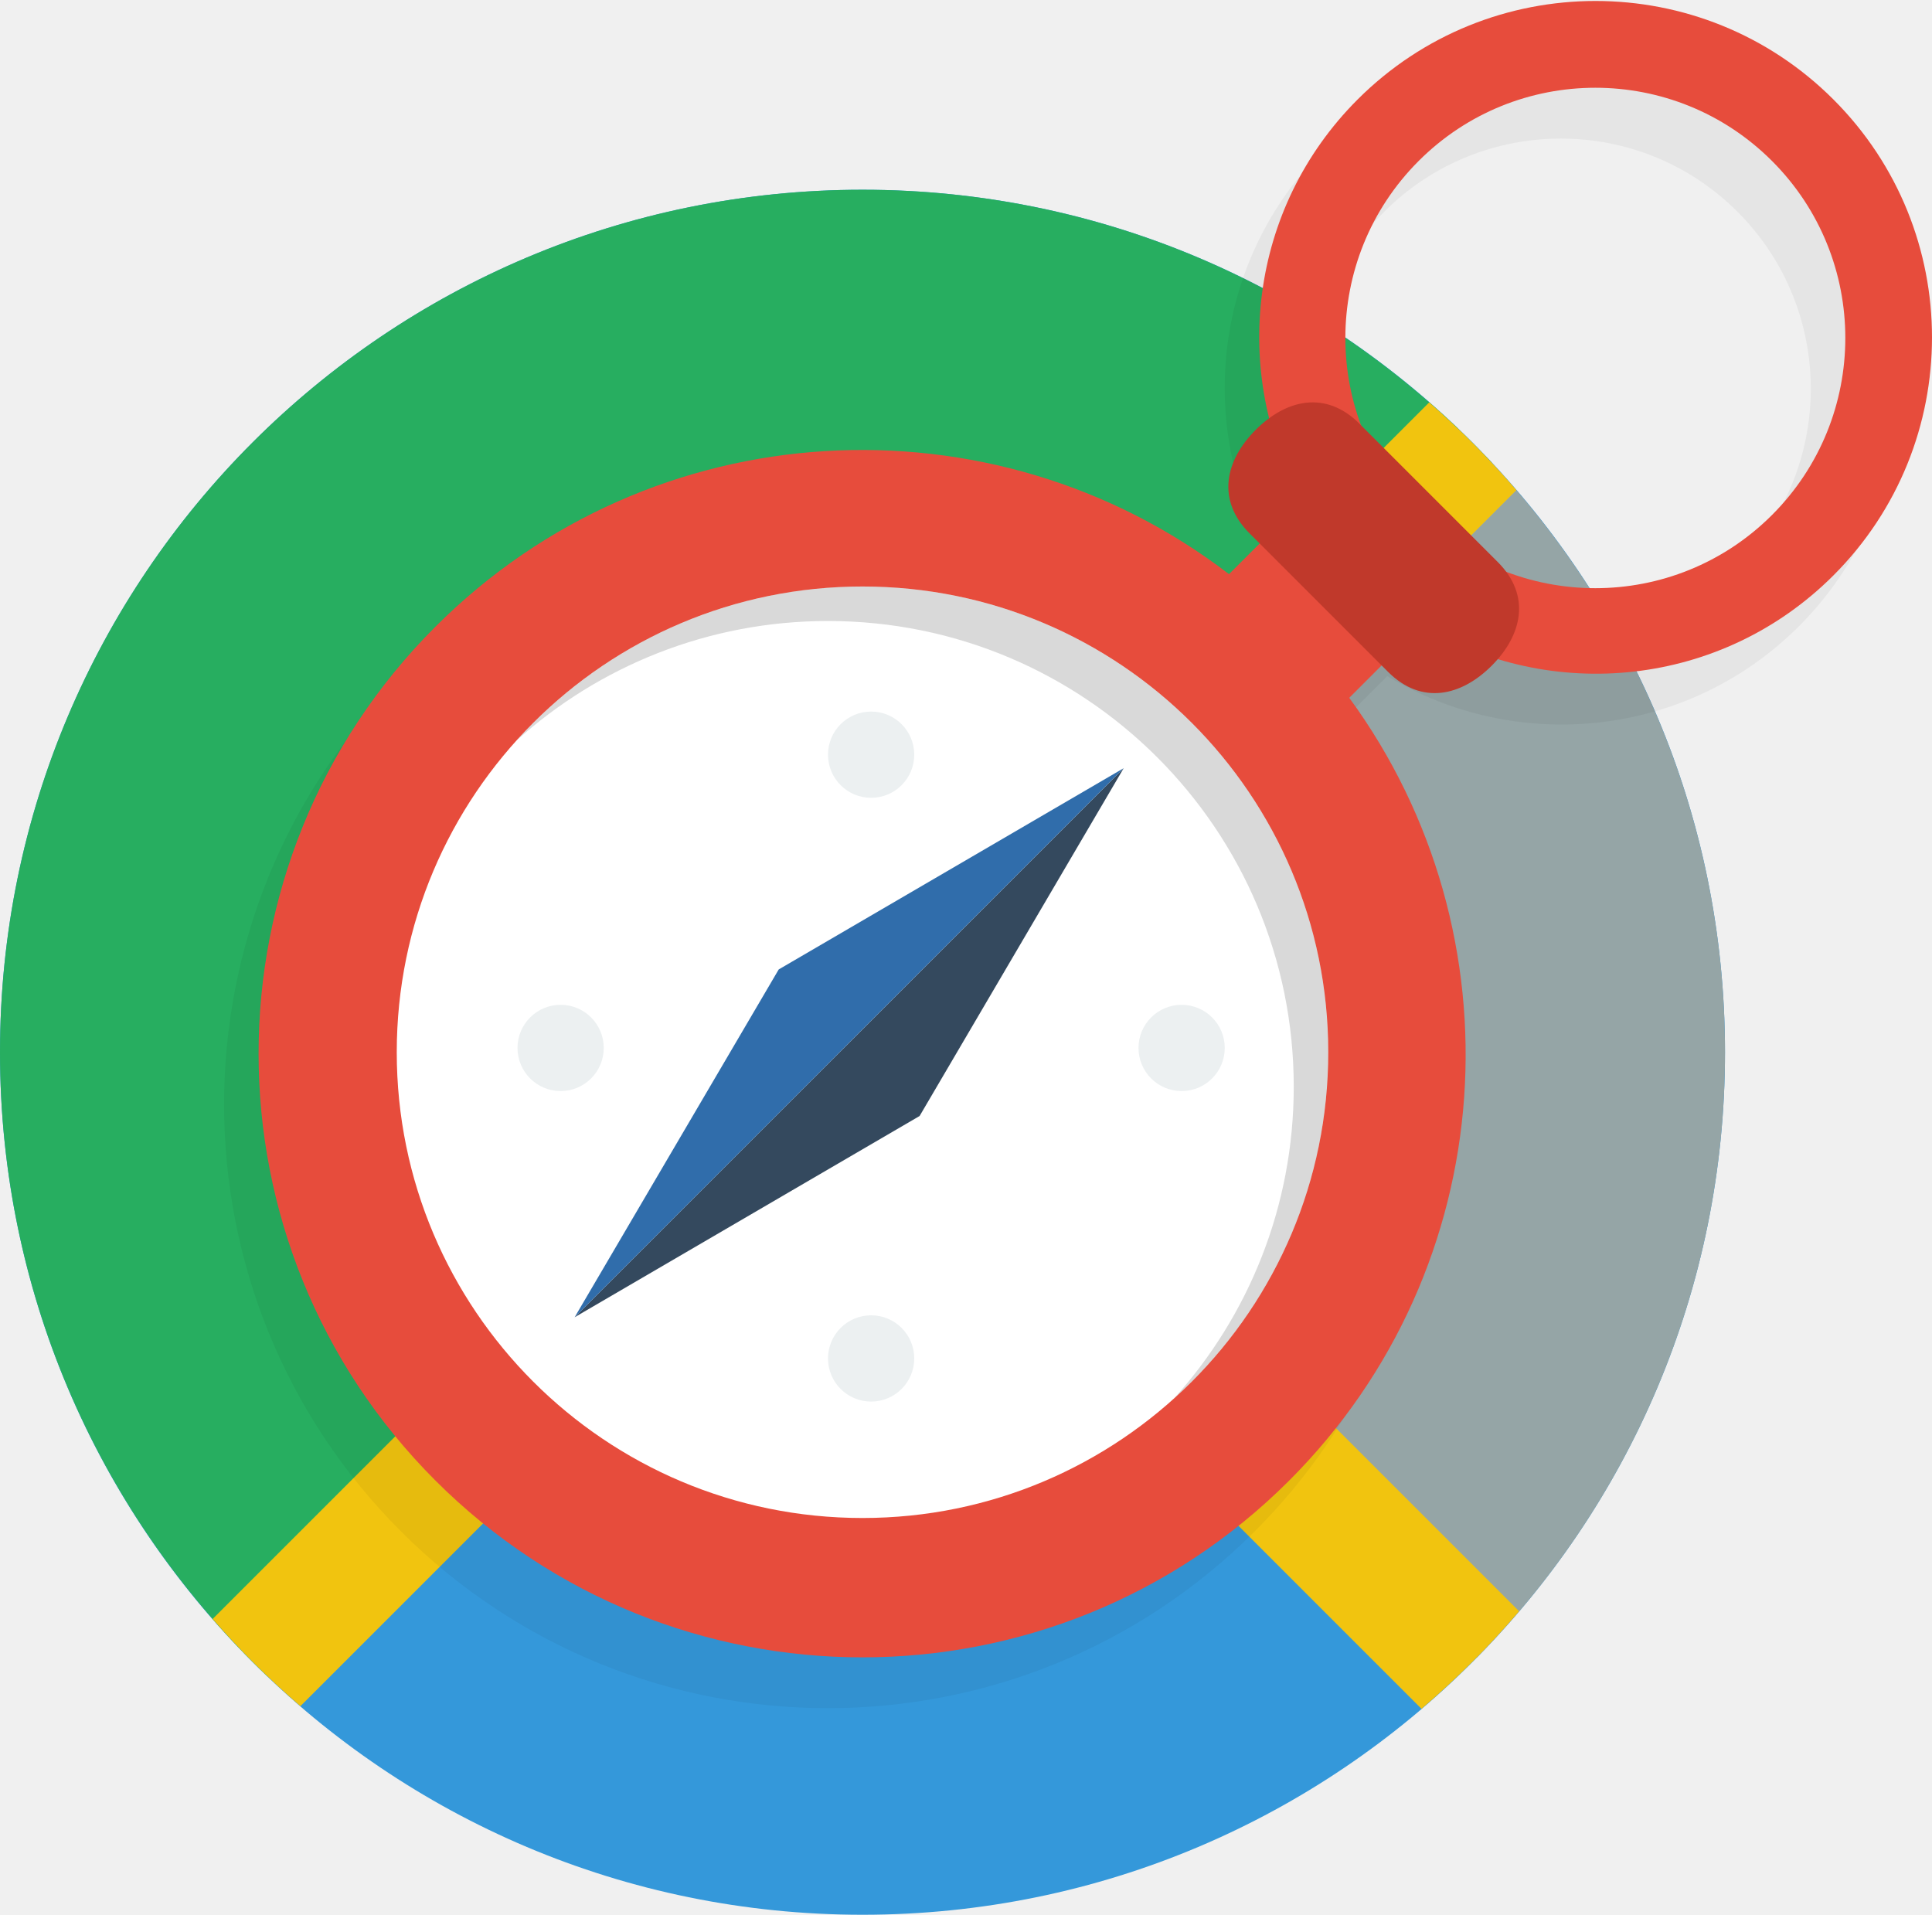
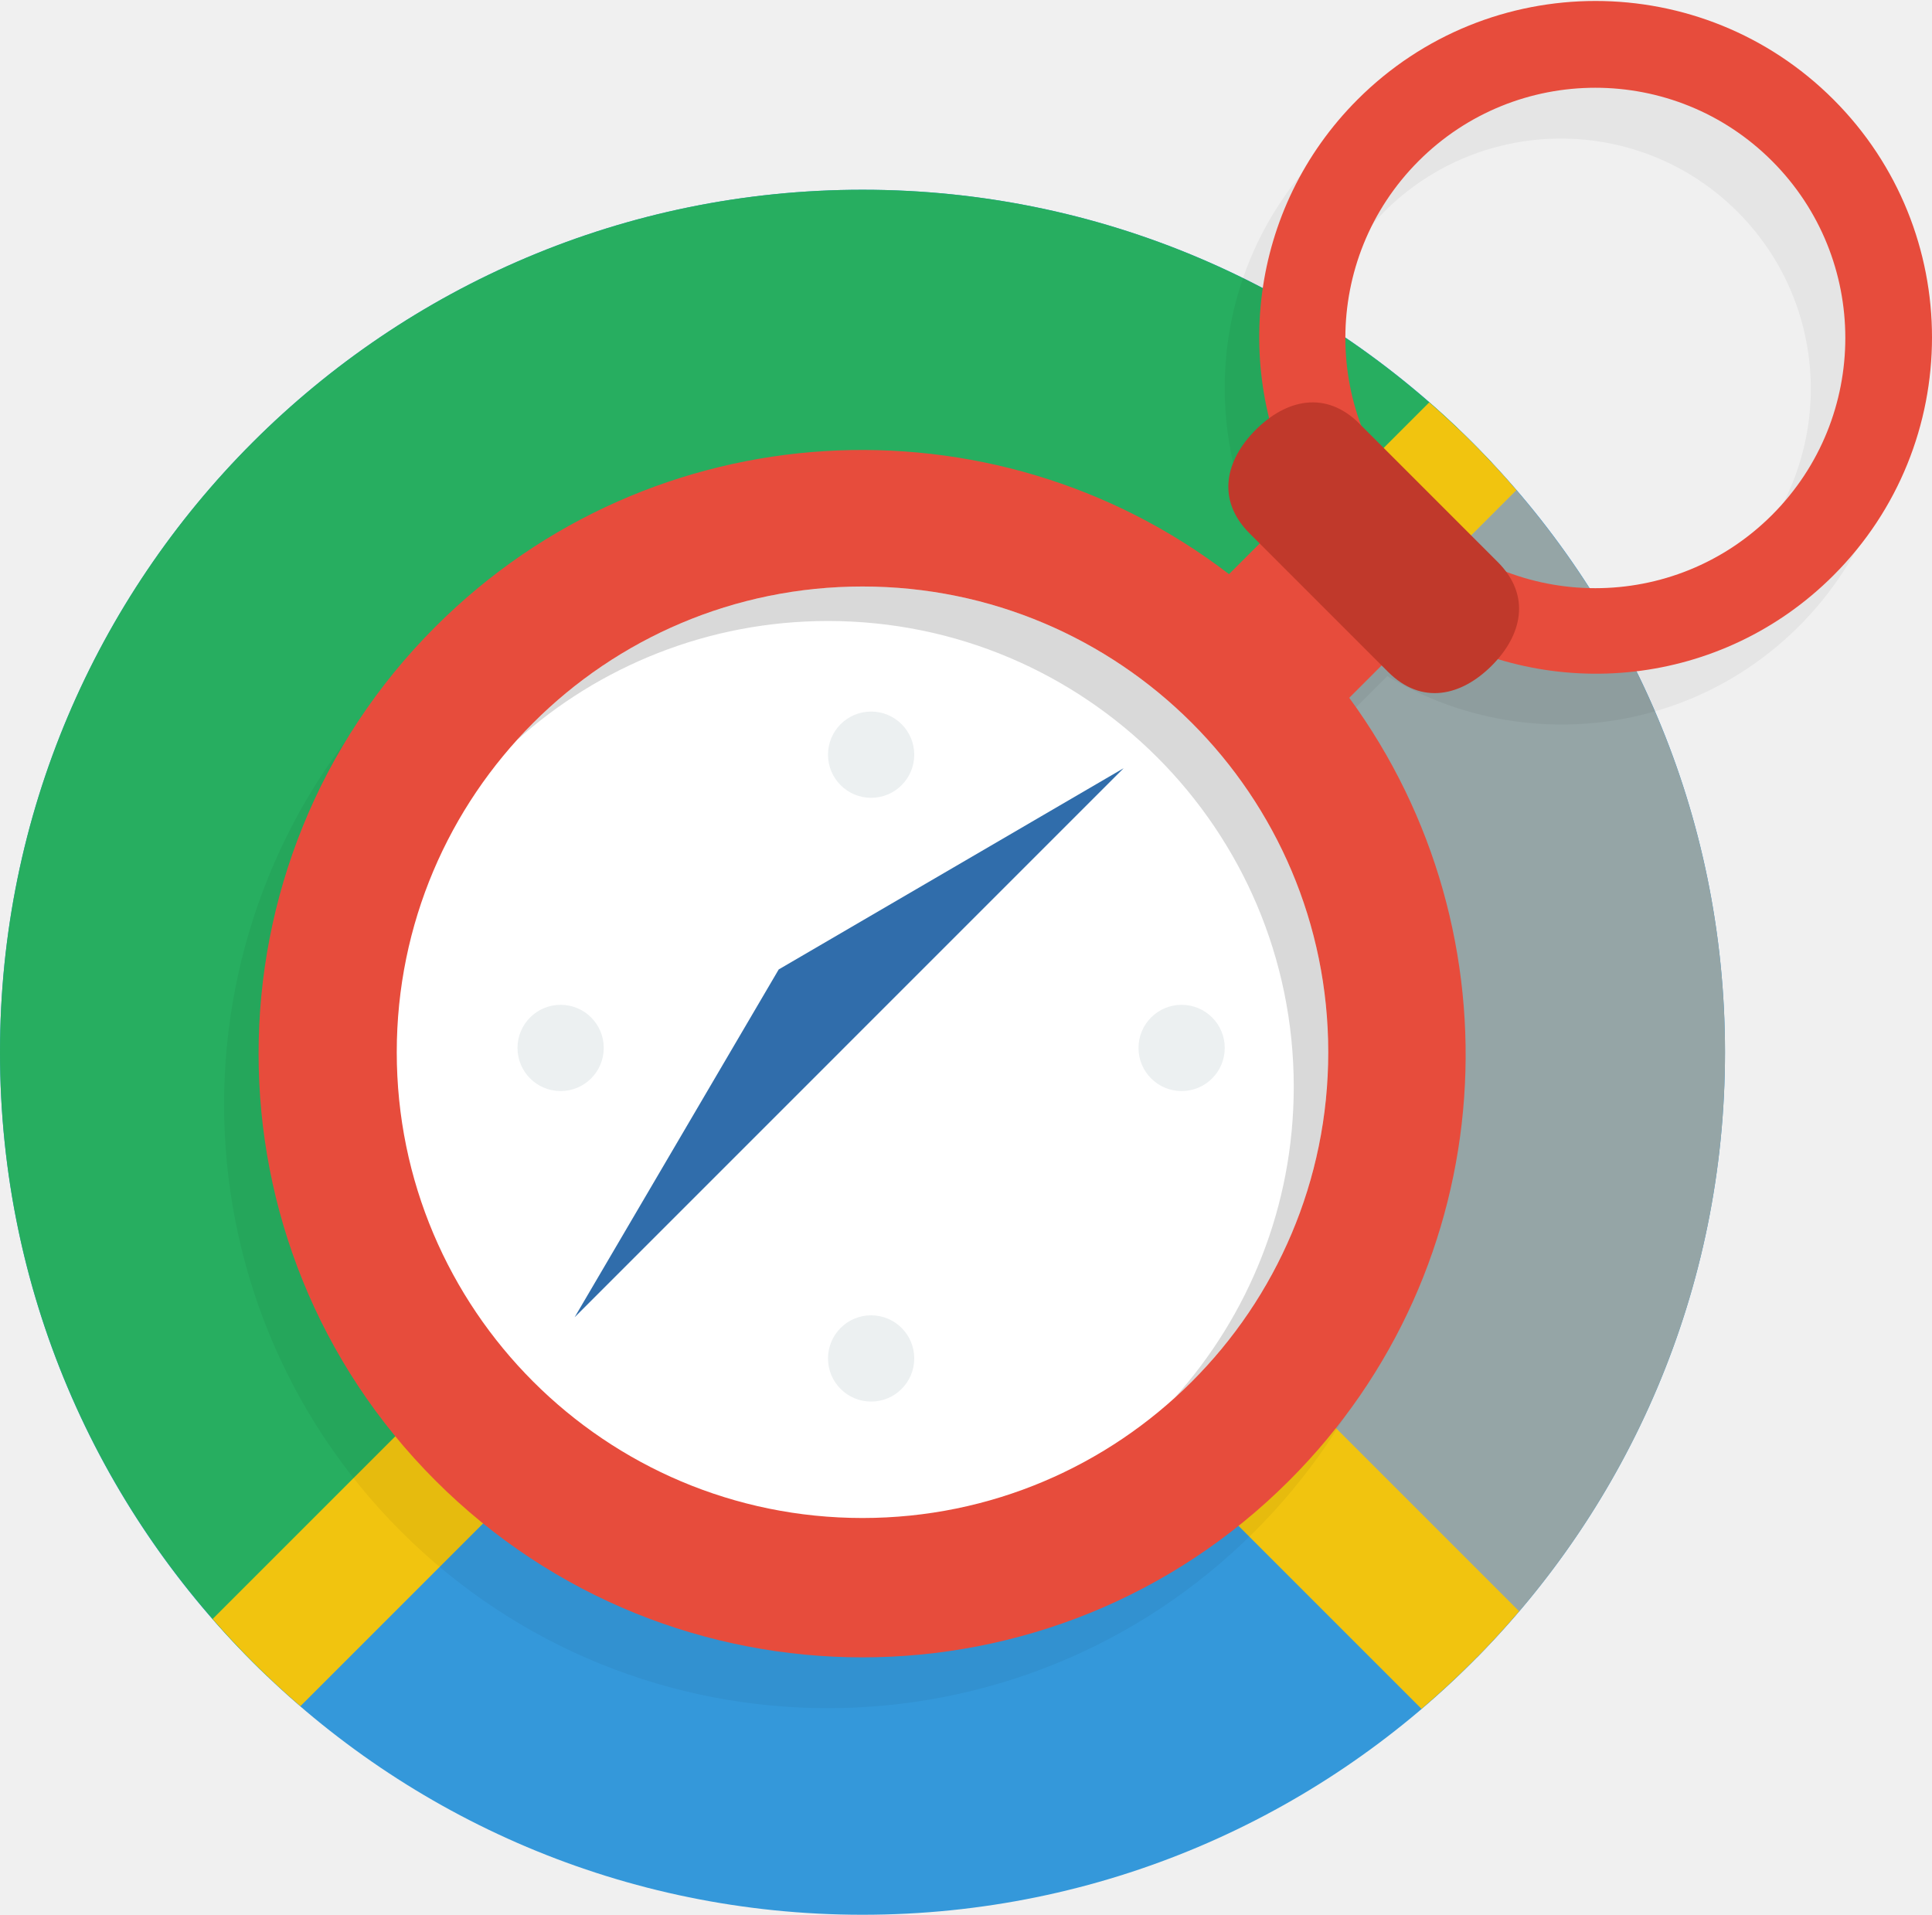
<svg xmlns="http://www.w3.org/2000/svg" width="112" height="111">
  <circle fill="#3498DA" cx="50" cy="61" r="50" />
  <path fill-rule="evenodd" clip-rule="evenodd" fill="#27AE60" d="M15.511 97.184c-9.55-9.108-15.511-21.945-15.511-36.182 0-27.615 22.386-50.002 50.001-50.002 14.395 0 27.359 6.091 36.482 15.826l-70.972 70.358z" />
  <path fill-rule="evenodd" clip-rule="evenodd" fill="#95A5A6" d="M84.489 24.816c9.55 9.108 15.511 21.945 15.511 36.182 0 13.668-5.484 26.055-14.372 35.08-14.109-14.109-9.155-9.144-36.401-36.304l35.262-34.958z" />
  <path fill="#F1C40F" d="M88.062 93.404l-32.574-32.572 32.418-32.417c-1.562-1.814-3.25-3.515-5.053-5.088l-70.527 70.527c1.574 1.803 3.274 3.491 5.089 5.053l32.417-32.417 32.573 32.572c2.033-1.733 3.925-3.624 5.657-5.658z" />
  <path opacity=".05" fill-rule="evenodd" clip-rule="evenodd" d="M104.287 36.302c-6.477 6.476-16.362 7.425-23.864 2.892l-4.205 4.205c10.024 13.692 8.892 33.002-3.48 45.374-13.668 13.668-35.829 13.668-49.497 0s-13.668-35.829 0-49.497c12.559-12.56 32.283-13.569 46.006-3.048l4.223-4.223c-4.146-7.426-3.082-16.979 3.23-23.292 7.618-7.617 19.969-7.617 27.588 0 7.616 7.618 7.616 19.97-.001 27.589zm-3.557-24.021c-5.659-5.665-14.835-5.665-20.494 0-5.659 5.664-5.659 14.849 0 20.514 5.659 5.664 14.835 5.664 20.494 0 5.66-5.665 5.66-14.85 0-20.514z" />
  <path fill-rule="evenodd" clip-rule="evenodd" fill="#E74C3C" d="M106.287 33.356c-6.477 6.476-16.362 7.425-23.864 2.892l-4.205 4.206c10.024 13.692 8.892 33.001-3.48 45.374-13.668 13.668-35.829 13.668-49.497 0s-13.668-35.829 0-49.497c12.559-12.56 32.283-13.569 46.006-3.048l4.223-4.222c-4.146-7.426-3.082-16.98 3.23-23.292 7.618-7.617 19.969-7.617 27.588 0 7.616 7.617 7.616 19.969-.001 27.587zm-3.557-24.02c-5.659-5.665-14.835-5.665-20.494 0-5.659 5.664-5.659 14.849 0 20.514 5.659 5.664 14.835 5.664 20.494 0 5.66-5.665 5.66-14.85 0-20.514z" />
  <circle fill-rule="evenodd" clip-rule="evenodd" fill="#fff" cx="50" cy="61" r="27" />
  <circle fill-rule="evenodd" clip-rule="evenodd" fill="#ECF0F1" cx="50.5" cy="43.75" r="2.5" />
  <circle fill-rule="evenodd" clip-rule="evenodd" fill="#ECF0F1" cx="50.5" cy="78.75" r="2.5" />
  <circle fill-rule="evenodd" clip-rule="evenodd" fill="#ECF0F1" cx="32.5" cy="60.75" r="2.5" />
  <circle fill-rule="evenodd" clip-rule="evenodd" fill="#ECF0F1" cx="68.5" cy="60.75" r="2.5" />
  <path opacity=".15" fill-rule="evenodd" clip-rule="evenodd" d="M50 34c-7.965 0-15.122 3.45-20.064 8.936 4.784-4.311 11.117-6.936 18.064-6.936 14.912 0 27 12.088 27 27 0 6.947-2.625 13.279-6.936 18.064 5.486-4.942 8.936-12.099 8.936-20.064 0-14.912-12.088-27-27-27z" />
-   <path fill="#34495E" d="M65.141 44.533l-11.831 20.163-19.998 11.666 31.829-31.829z" />
+   <path fill="#ffffff" d="M65.141 44.533l-11.831 20.163-19.998 11.666 31.829-31.829z" />
  <path fill="#306DAB" d="M33.312 76.362l11.831-20.163 19.998-11.667-31.829 31.83z" />
  <path fill-rule="evenodd" clip-rule="evenodd" fill="#C0392B" d="M78.807 24.561l8.021 8.021c1.952 1.954 1.403 4.252-.354 6.01s-4.058 2.307-6.01.354l-8.021-8.021c-1.953-1.952-1.404-4.253.354-6.01 1.758-1.758 4.057-2.307 6.01-.354z" />
</svg>
